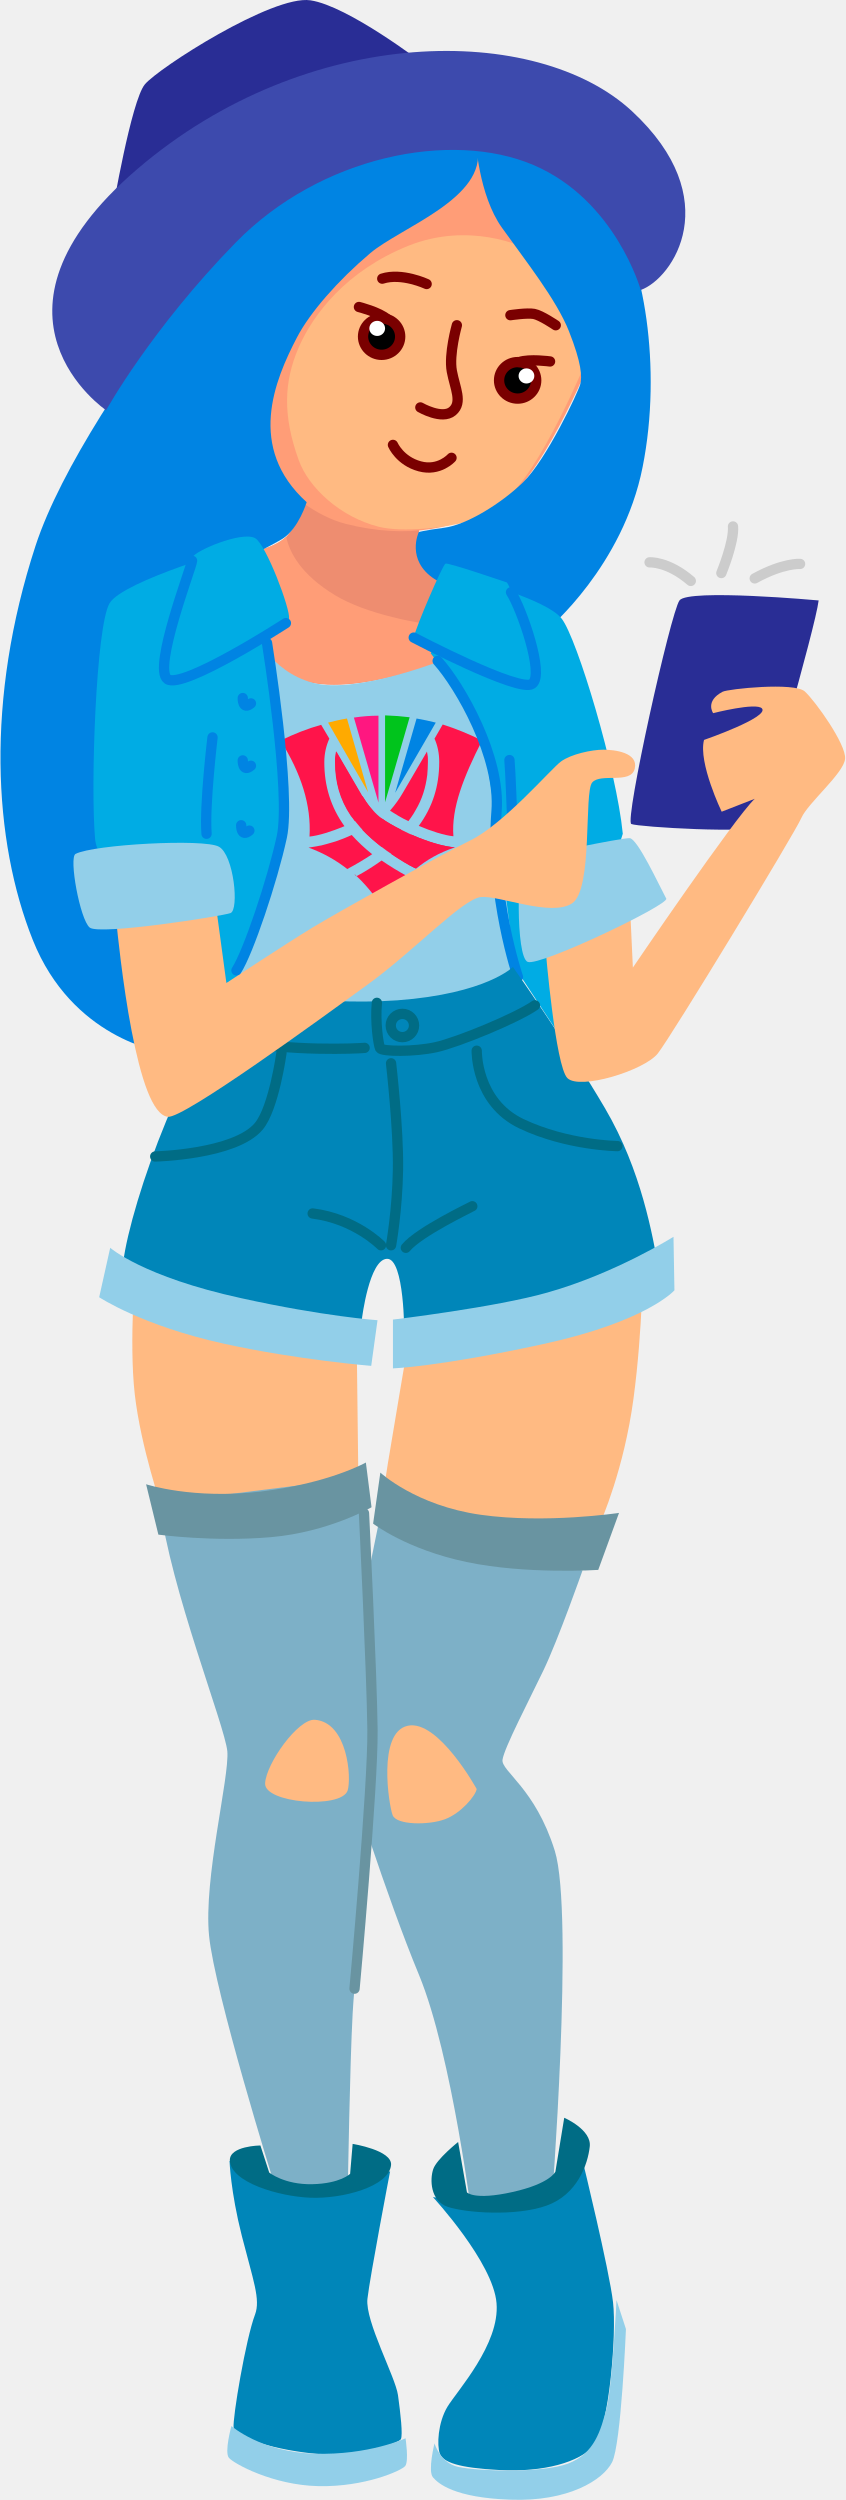
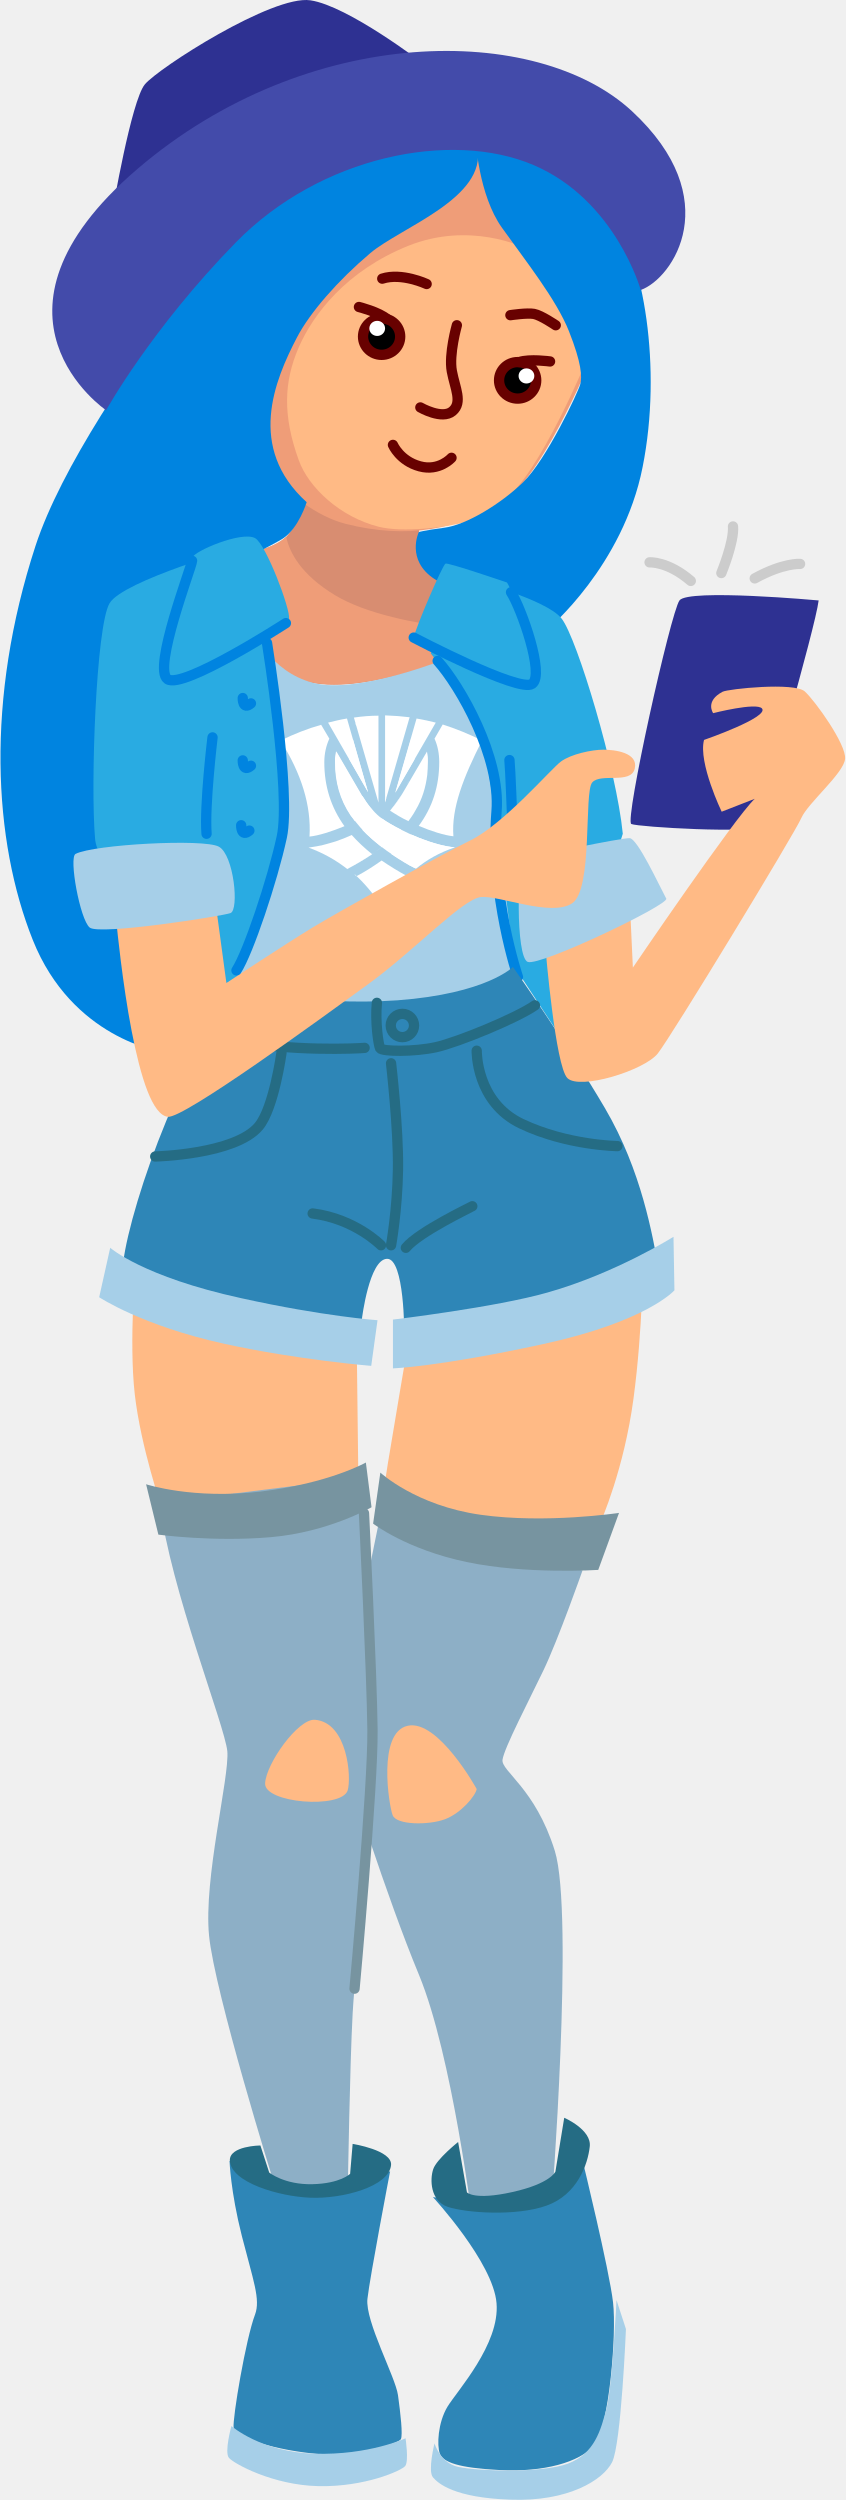
<svg xmlns="http://www.w3.org/2000/svg" version="1.1" id="Layer_1" x="0px" y="0px" viewBox="0 0 268.4 794" style="enable-background:new 0 0 268.4 794;" xml:space="preserve">
  <style type="text/css">
	.st0{fill:none;stroke:#CCCCCC;stroke-width:3.272;stroke-linecap:round;stroke-linejoin:round;stroke-miterlimit:10;}
- 	.st1{fill:#EE8D70;}
- 	.st2{fill:#FF9D77;}
- 	.st3{fill:#FFBA82;}
- 	.st4{fill:none;stroke:#7A0000;stroke-width:3.272;stroke-linecap:round;stroke-linejoin:round;stroke-miterlimit:10;}
- 	.st5{stroke:#7A0000;stroke-width:3.272;stroke-linecap:round;stroke-linejoin:round;stroke-miterlimit:10;}
+ 	.st1{fill:#D88D71;}
+ 	.st2{fill:#EF9D78;}
+ 	.st3{fill:#FFBA85;}
+ 	.st4{fill:none;stroke:#680100;stroke-width:3.272;stroke-linecap:round;stroke-linejoin:round;stroke-miterlimit:10;}
+ 	.st5{stroke:#680100;stroke-width:3.272;stroke-linecap:round;stroke-linejoin:round;stroke-miterlimit:10;}
	.st6{fill:#FFFFFF;}
- 	.st7{fill:#0084E3;}
- 	.st8{fill:none;stroke:#EE8D70;stroke-width:3.272;stroke-linecap:round;stroke-linejoin:round;stroke-miterlimit:10;}
- 	.st9{fill:#292D95;}
- 	.st10{fill:#3D4AAD;}
- 	.st11{fill:#92CFE9;}
- 	.st12{fill:#FF144A;}
- 	.st13{fill:#00C41C;}
- 	.st14{fill:#FF1780;}
- 	.st15{fill:#FFAA00;}
- 	.st16{fill:#00ACE4;}
- 	.st17{fill:none;stroke:#0084E3;stroke-width:3.272;stroke-linecap:round;stroke-linejoin:round;stroke-miterlimit:10;}
- 	.st18{fill:#0086B9;}
- 	.st19{fill:none;stroke:#006C85;stroke-width:3.272;stroke-linecap:round;stroke-linejoin:round;stroke-miterlimit:10;}
- 	.st20{fill:#7DB0C7;}
- 	.st21{fill:#6994A1;}
- 	.st22{fill:#006C85;}
- 	.st23{fill:none;stroke:#6994A1;stroke-width:3.272;stroke-linecap:round;stroke-linejoin:round;stroke-miterlimit:10;}
+ 	.st7{fill:#0084E0;}
+ 	.st8{fill:none;stroke:#D88D71;stroke-width:3.272;stroke-linecap:round;stroke-linejoin:round;stroke-miterlimit:10;}
+ 	.st9{fill:#2E3192;}
+ 	.st10{fill:#434BAA;}
+ 	.st11{fill:#A6CFE8;}
+ 	.st12{fill:#29ABE2;}
+ 	.st13{fill:none;stroke:#0084E0;stroke-width:3.272;stroke-linecap:round;stroke-linejoin:round;stroke-miterlimit:10;}
+ 	.st14{fill:#2E86B7;}
+ 	.st15{fill:none;stroke:#256C84;stroke-width:3.272;stroke-linecap:round;stroke-linejoin:round;stroke-miterlimit:10;}
+ 	.st16{fill:#8DAFC6;}
+ 	.st17{fill:#7794A0;}
+ 	.st18{fill:#256C84;}
+ 	.st19{fill:none;stroke:#7794A0;stroke-width:3.272;stroke-linecap:round;stroke-linejoin:round;stroke-miterlimit:10;}
</style>
  <g>
    <g>
      <path class="st0" d="M239.7,183.7c9.1-5,14.4-4.6,14.4-4.6" />
      <path class="st0" d="M229.1,182c0,0,4.1-9.9,3.7-14.8" />
      <path class="st0" d="M219.4,184.5c-7.3-6.3-13.1-5.9-13.1-5.9" />
      <path class="st1" d="M133.8,164.7c0,0-2,7,0,12.7c2,5.7,10.2,11,10.2,11l0.6,20.1c0,0-32.2,13.6-49.6,7.3    c-17.4-6.3-16.8-40.1-16.8-40.1s9.8-1.3,13.5-6.1c3.7-4.8,6.1-11.4,6.1-11.4L133.8,164.7z" />
      <path class="st2" d="M90.9,170.5c1,4.8,4.5,11.9,15.6,18.6c9.9,5.9,25.4,8.9,37.9,10.4l0.3,8.9c0,0-32.2,13.6-49.6,7.3    c-17.4-6.3-16.8-40.1-16.8-40.1S86.7,174.5,90.9,170.5z" />
      <path class="st2" d="M161.1,158.2c-15.1,10.4-32.2,13-51.2,8.2s-34.8-28.9-34.8-28.9L123,40.4l36.6,1.7L189,111    C189,111,173.3,149.8,161.1,158.2z" />
      <g>
        <path class="st3" d="M120.3,167.3c-12.3-3.1-22.3-12.5-25.4-21.1c-5.2-14.3-4.7-25-0.1-35.7S110,86,129.6,78.1s36.7,0.5,36.7,0.5     l4.2-4.9l16.6,38.8c0,0-15.7,38.8-27.9,47.2c-3.6,2.5-7.4,4.5-11.2,6.1C140.8,167.6,128,169.2,120.3,167.3z" />
      </g>
      <path class="st4" d="M176.5,103.3c0,0-4.7-3.2-6.9-3.6s-7.5,0.4-7.5,0.4" />
      <path class="st4" d="M135.5,90.2c0,0-7.9-3.7-14.1-1.7" />
      <path class="st4" d="M145.1,103.3c0,0-2.6,9.2-1.6,14.6c1,5.4,3.5,9.9,0.2,12.7c-3.3,2.8-10.2-1.2-10.2-1.2" />
      <path class="st4" d="M143.4,145.4c0,0-3.9,4.4-10.1,2.7c-6.3-1.7-8.5-6.8-8.5-6.8" />
      <ellipse class="st5" cx="164.4" cy="120.8" rx="5.9" ry="5.8" />
      <path class="st5" d="M174.7,114.8c0,0-6.5-0.9-9.8,0.2" />
      <ellipse class="st5" cx="121.2" cy="106.9" rx="5.9" ry="5.8" />
      <ellipse class="st6" cx="167.2" cy="119.4" rx="2.5" ry="2.4" />
      <ellipse class="st6" cx="119.8" cy="104.3" rx="2.5" ry="2.4" />
      <path class="st5" d="M114,97.5c0,0,6.4,1.6,9,3.9" />
      <path class="st7" d="M151.1,44.7c0,0,0.9,17.2,8.3,27.6s17.3,22.8,21.3,32.9s4.2,14.4,3.6,16.8c-0.6,2.4-10.8,24.1-18.2,31.2    c-7,6.8-18,13.5-24.9,14.4c-6.9,0.9-8.2,1.4-8.2,1.4s-4.2,8.9,5,14.9c9.2,6,36,15.9,36,15.9s23.9-20,30.1-51.5    c6.3-31.6,0.2-66.8-9.8-80s-13.7-14.2-22.6-18.9C162.9,44.6,151.1,44.7,151.1,44.7z" />
      <path class="st7" d="M151.6,46.9c3.1,16-24.3,25.3-34,33.5c-10.3,8.7-19.2,18.9-23.3,26.8c-7.1,13.6-16,35,3.1,52.3    c0,0-2.5,8.2-7.5,11.5c-5,3.3-53.3,27-53.3,27l14.6,136c0,0-28.3-4.1-40.8-35.5s-15.1-76.2,0.9-125.2    c16.1-49.1,89.1-131.6,89.1-131.6L151.6,46.9z" />
      <path class="st8" d="M204,91.6" />
      <path class="st9" d="M134.3,20.1c0,0-23.7-18.2-35.7-20S50.3,21.6,46,26.8S35.7,67.2,35.7,67.2L134.3,20.1z" />
      <path class="st10" d="M203.5,92.1c0,0-8-28.6-34.1-39.7s-67.6-2.9-94.5,24.6s-41.2,53.3-41.2,53.3s-44.4-30.1,9.9-76.6    s127-46.3,157.1-18.4S213.7,88.5,203.5,92.1z" />
      <path class="st11" d="M170.3,305.6L158,238.1l-16.2-28.9c0,0-28.3,11.4-42.3,7.7S81,200.7,81,200.7l-4.7,27.2l-6.5,93.9    c0,0,37.2,3.4,61.5-0.4C155.5,317.5,170.3,305.6,170.3,305.6z" />
      <g>
        <g>
+           <path class="st6" d="M128.4,273.9c-8-4.7-13.4-9.6-16.9-14.8C115,264.3,120.4,269.2,128.4,273.9z" />
+           <path class="st6" d="M111.8,231.2c-0.4,0.3-0.9,0.6-1.3,1C110.9,231.8,111.4,231.5,111.8,231.2z" />
+           <polygon class="st6" points="144.5,269.1 144.5,269.1 144.5,269.1     " />
+           <path class="st6" d="M131.7,275.7C131.7,275.7,131.7,275.7,131.7,275.7c-1.2-0.6-2.3-1.2-3.3-1.9      C129.5,274.5,130.6,275.1,131.7,275.7C131.7,275.7,131.7,275.7,131.7,275.7z" />
+           <path class="st6" d="M109.9,232.8c-0.4,0.4-0.8,0.8-1.1,1.3C109.1,233.6,109.5,233.2,109.9,232.8z" />
+         </g>
+         <g>
+           <path class="st6" d="M129.9,247.7c0.2-0.5,0.4-1,0.6-1.6C130.3,246.7,130.1,247.2,129.9,247.7z" />
+           <path class="st6" d="M130.8,245c0.1-0.4,0.2-0.8,0.3-1.1C131,244.2,130.9,244.6,130.8,245z" />
+           <path class="st6" d="M129.4,249c0.1-0.3,0.3-0.6,0.4-1C129.6,248.3,129.5,248.7,129.4,249z" />
+           <path class="st6" d="M100.4,269.7c-0.8-0.3-1.6-0.5-2.4-0.6c0,0,0,0,0,0C98.8,269.2,99.6,269.5,100.4,269.7z" />
+           <path class="st6" d="M126.9,264.1c-2.1,2.2-4.6,4.3-7.5,6.3C122.3,268.3,124.8,266.2,126.9,264.1z" />
+           <path class="st6" d="M110.7,275.7C110.7,275.7,110.7,275.7,110.7,275.7c3.3-1.8,6.1-3.5,8.7-5.3      C116.9,272.2,114,274,110.7,275.7z" />
+           <path class="st6" d="M100.6,269.8c-0.1,0-0.2-0.1-0.3-0.1C100.5,269.8,100.6,269.8,100.6,269.8z" />
          <g>
-             <path class="st12" d="M115,263.5c0.4-0.2,0.8-0.4,1.2-0.6c0.6-0.3,1.1-0.6,1.7-0.9c1.2-0.7,2.3-1.4,3.3-2.1       c1.8,1.3,4,2.5,6.2,3.6c-0.2,0.2-0.3,0.3-0.5,0.5c-1.6,1.7-3.5,3.4-5.7,5C118.9,267.2,116.8,265.4,115,263.5z" />
-             <path class="st12" d="M101.5,268.6c0.2,0,0.4-0.1,0.6-0.1c1.1-0.3,2.3-0.6,3.6-1c0.3-0.1,0.7-0.2,1-0.3c1.7-0.6,3.3-1.2,5-2       c1.9,2.1,4,4.1,6.5,6.1c-2.4,1.6-5.1,3.2-7.9,4.7c0.2,0.1,0.3,0.3,0.5,0.4c-4.1-3.3-8.4-5.6-12.8-7.2h0       C99,269,100.2,268.9,101.5,268.6z" />
-             <path class="st12" d="M113.2,278.3c3-1.6,5.6-3.3,8-5c2.5,1.7,5.2,3.4,8.2,5l0.2-0.2c-2.8,2.7-5.4,5.9-8.3,9.9       c-2.7-4.2-5.7-7.6-8.7-10.4C112.7,277.9,113,278.2,113.2,278.3z" />
-             <path class="st12" d="M128.4,273.9c-1.5-0.9-2.9-1.8-4.2-2.7c2.5-2,4.7-4,6.5-6.1c5,2.2,10.2,3.8,13.8,4h0       c-5.2,1.8-9,4-12.5,6.9l0.1-0.1C130.9,275.3,129.5,274.5,128.4,273.9z" />
+             <path class="st6" d="M115,263.5c0.4-0.2,0.8-0.4,1.2-0.6c0.6-0.3,1.1-0.6,1.7-0.9c1.2-0.7,2.3-1.4,3.3-2.1       c1.8,1.3,4,2.5,6.2,3.6c-0.2,0.2-0.3,0.3-0.5,0.5c-1.6,1.7-3.5,3.4-5.7,5C118.9,267.2,116.8,265.4,115,263.5z" />
+             <path class="st6" d="M101.5,268.6c0.2,0,0.4-0.1,0.6-0.1c1.1-0.3,2.3-0.6,3.6-1c0.3-0.1,0.7-0.2,1-0.3c1.7-0.6,3.3-1.2,5-2       c1.9,2.1,4,4.1,6.5,6.1c-2.4,1.6-5.1,3.2-7.9,4.7c0.2,0.1,0.3,0.3,0.5,0.4c-4.1-3.3-8.4-5.6-12.8-7.2h0       C99,269,100.2,268.9,101.5,268.6z" />
+             <path class="st6" d="M113.2,278.3c3-1.6,5.6-3.3,8-5c2.5,1.7,5.2,3.4,8.2,5l0.2-0.2c-2.8,2.7-5.4,5.9-8.3,9.9       c-2.7-4.2-5.7-7.6-8.7-10.4C112.7,277.9,113,278.2,113.2,278.3z" />
+             <path class="st6" d="M128.4,273.9c-1.5-0.9-2.9-1.8-4.2-2.7c2.5-2,4.7-4,6.5-6.1c5,2.2,10.2,3.8,13.8,4h0       c-5.2,1.8-9,4-12.5,6.9l0.1-0.1C130.9,275.3,129.5,274.5,128.4,273.9z" />
          </g>
          <path class="st6" d="M100.6,269.8" />
        </g>
        <g>
-           <path class="st7" d="M125.5,251.8l6.8-23.6c2.2,0.4,4.2,0.8,6.1,1.3L125.5,251.8z" />
+           <path class="st6" d="M125.5,251.8l6.8-23.6c2.2,0.4,4.2,0.8,6.1,1.3L125.5,251.8z" />
          <g>
-             <path class="st12" d="M153.1,235.2c-5.9,11.6-9.8,21.5-9.1,30.4c-2.9-0.3-7-1.6-11-3.3c4.4-6,6.5-12.6,6.5-20.3       c0-2.7-0.5-5.2-1.5-7.4l2.6-4.5C144.7,231.4,148.9,233.1,153.1,235.2z" />
-             <path class="st12" d="M128,251.7l7.6-13c0.1,0.7,0.3,1.4,0.3,2.2c0,0.4,0,0.8,0,1.2c0,1.4-0.1,2.7-0.2,4       c-0.5,4-1.6,7.7-3.7,11.2c-0.2,0.4-0.5,0.8-0.7,1.2c-0.5,0.8-1,1.5-1.6,2.3c-2.1-1-4.1-2.2-5.8-3.3l0.1-0.2       C125.4,255.7,126.8,253.8,128,251.7z" />
+             <path class="st6" d="M131.6,241.3l-6,10.4l4.9-16.9C131.5,236.7,131.8,238.9,131.6,241.3z" />
+             <path class="st6" d="M125.5,255.4c0.1-0.1,2-2.9,2.1-3l0.5-0.8c-1.2,2.1-2.6,4.1-4,5.6L125.5,255.4z" />
+             <path class="st6" d="M153.1,235.2c-5.9,11.6-9.8,21.5-9.1,30.4c-2.9-0.3-7-1.6-11-3.3c4.4-6,6.5-12.6,6.5-20.3       c0-2.7-0.5-5.2-1.5-7.4l2.6-4.5C144.7,231.4,148.9,233.1,153.1,235.2z" />
+             <path class="st6" d="M128,251.7l7.6-13c0.1,0.7,0.3,1.4,0.3,2.2c0,0.4,0,0.8,0,1.2c0,1.4-0.1,2.7-0.2,4       c-0.5,4-1.6,7.7-3.7,11.2c-0.2,0.4-0.5,0.8-0.7,1.2c-0.5,0.8-1,1.5-1.6,2.3c-2.1-1-4.1-2.2-5.8-3.3l0.1-0.2       C125.4,255.7,126.8,253.8,128,251.7z" />
          </g>
        </g>
        <g>
-           <path class="st13" d="M122.3,227.2c2.8,0.1,5.4,0.3,7.8,0.6l-7.8,27" />
+           <path class="st6" d="M122.3,227.2c2.8,0.1,5.4,0.3,7.8,0.6l-7.8,27" />
+           <g>
+             <path class="st6" d="M122.3,254.8l0-0.9c0.1-0.2,0.3-0.3,0.4-0.5L122.3,254.8z" />
+             <path class="st6" d="M122.3,233.9" />
+           </g>
        </g>
        <g>
-           <path class="st14" d="M112.4,227.9c2.7-0.4,5.3-0.6,7.8-0.6l0,27.6L112.4,227.9z" />
+           <path class="st6" d="M112.4,227.9c2.7-0.4,5.3-0.6,7.8-0.6l0,27.6L112.4,227.9z" />
+           <path class="st6" d="M113.5,230.2c-0.1,0.1-0.3,0.2-0.4,0.2l-0.2-0.6h1.5C114.1,229.9,113.8,230,113.5,230.2z" />
        </g>
        <g>
-           <path class="st15" d="M104.2,229.5c2-0.5,4.1-1,6-1.3l6.7,23.4L104.2,229.5z" />
+           <path class="st6" d="M104.2,229.5c2-0.5,4.1-1,6-1.3l6.7,23.4L104.2,229.5z" />
          <g>
-             <path class="st12" d="M115.6,253.6c0.9,1.5,1.9,2.8,2.9,3.9c-1.7,1.2-3.7,2.3-5.8,3.3c-0.4-0.6-0.9-1.2-1.3-1.7       c-3.5-5.2-5-10.8-5-17c0-0.4,0-0.8,0-1.2c0.1-0.8,0.2-1.5,0.3-2.2l8.2,14.1C115.1,252.7,115.3,253.1,115.6,253.6z" />
-             <path class="st12" d="M89.1,235.2c4.3-2.1,8.6-3.8,12.9-5l2.6,4.4c-1,2.2-1.6,4.7-1.6,7.5c0,7.6,2.1,14.3,6.4,20.3       c-4.1,1.7-8.2,3-11.1,3.3C98.9,255.8,95.7,245.7,89.1,235.2z" />
+             <path class="st6" d="M115.6,253.6c0.9,1.5,1.9,2.8,2.9,3.9c-1.7,1.2-3.7,2.3-5.8,3.3c-0.4-0.6-0.9-1.2-1.3-1.7       c-3.5-5.2-5-10.8-5-17c0-0.4,0-0.8,0-1.2c0.1-0.8,0.2-1.5,0.3-2.2l8.2,14.1C115.1,252.7,115.3,253.1,115.6,253.6z" />
+             <path class="st6" d="M89.1,235.2c4.3-2.1,8.6-3.8,12.9-5l2.6,4.4c-1,2.2-1.6,4.7-1.6,7.5c0,7.6,2.1,14.3,6.4,20.3       c-4.1,1.7-8.2,3-11.1,3.3C98.9,255.8,95.7,245.7,89.1,235.2z" />
            <g>
-               <path class="st12" d="M115.5,253.4c1.8,2.9,3.9,5.2,5.7,6.5c6.8,4.7,17.3,8.8,23.2,9.2c0,0,0,0,0,0c-4.2,0.8-8.4,3.3-12.7,6.6        c0,0,0,0,0,0c-1.2-0.6-2.3-1.2-3.3-1.9c-8-4.7-13.4-9.6-16.9-14.8c-3.5-5.2-5-10.8-5-17c0-0.4,0-0.8,0-1.2        c0.1-0.8,0.2-1.5,0.3-2.2l8.2,14.1C115,252.7,115.2,253,115.5,253.4z" />
+               <path class="st6" d="M112.1,234.8l4.8,16.8l-6-10.5l0,0C110.7,238.8,111,236.6,112.1,234.8z" />
+               <path class="st6" d="M115.5,253.4c1.8,2.9,3.9,5.2,5.7,6.5c6.8,4.7,17.3,8.8,23.2,9.2c0,0,0,0,0,0c-4.2,0.8-8.4,3.3-12.7,6.6        c0,0,0,0,0,0c-1.2-0.6-2.3-1.2-3.3-1.9c-8-4.7-13.4-9.6-16.9-14.8c-3.5-5.2-5-10.8-5-17c0-0.4,0-0.8,0-1.2        c0.1-0.8,0.2-1.5,0.3-2.2l8.2,14.1C115,252.7,115.2,253,115.5,253.4z" />
            </g>
          </g>
        </g>
      </g>
-       <path class="st16" d="M149.1,184c0,0,24.4,6.2,29.3,12.5c4.9,6.3,17.4,47.9,19.4,68.3l-20.1,64l-14.2-21.6c0,0-8.4-70.4-11.4-77.2    c-3-6.8-15.3-22.5-15.3-22.5L149.1,184z" />
-       <path class="st16" d="M76,308.8c0,0,11-25.3,13-41c2.2-17.5-1.4-54.2-5.2-68.2c-3.8-14-7-25.9-7-25.9s-37.8,10.7-42,17.9    c-4.3,7.2-6.1,58.1-4.6,74.8c1.5,16.7,37.4,12.1,37.4,12.1l3,40.6L76,308.8z" />
-       <path class="st16" d="M161,185c0,0-18.7-6.4-19.5-6c-0.9,0.3-9.5,20.3-10.1,23.5c-0.7,3.2,36.9,17.2,39,14.3    C172.5,213.9,162.5,186.7,161,185z" />
-       <path class="st16" d="M81,170.9c-4.3-2.3-19.5,4.2-19.9,6.2c-0.4,2-10.3,35.9-7.9,38.6c2.5,2.6,38.2-16.4,38.6-19.2    C92.3,193.6,84.5,172.8,81,170.9z" />
-       <path class="st17" d="M139,209.9c7.1,7.9,20.1,30.5,18.7,47.8c-2.1,26.5,6.8,52.6,6.8,52.6" />
-       <path class="st17" d="M161.8,241.4c0.3,2.7,0.9,19.4,0.9,19.4" />
+       <path class="st12" d="M149.1,184c0,0,24.4,6.2,29.3,12.5c4.9,6.3,17.4,47.9,19.4,68.3l-20.1,64l-14.2-21.6c0,0-8.4-70.4-11.4-77.2    c-3-6.8-15.3-22.5-15.3-22.5L149.1,184z" />
+       <path class="st12" d="M76,308.8c0,0,11-25.3,13-41c2.2-17.5-1.4-54.2-5.2-68.2c-3.8-14-7-25.9-7-25.9s-37.8,10.7-42,17.9    c-4.3,7.2-6.1,58.1-4.6,74.8c1.5,16.7,37.4,12.1,37.4,12.1l3,40.6L76,308.8z" />
+       <path class="st12" d="M161,185c0,0-18.7-6.4-19.5-6c-0.9,0.3-9.5,20.3-10.1,23.5c-0.7,3.2,36.9,17.2,39,14.3    C172.5,213.9,162.5,186.7,161,185z" />
+       <path class="st12" d="M81,170.9c-4.3-2.3-19.5,4.2-19.9,6.2c-0.4,2-10.3,35.9-7.9,38.6c2.5,2.6,38.2-16.4,38.6-19.2    C92.3,193.6,84.5,172.8,81,170.9z" />
+       <path class="st13" d="M139,209.9c7.1,7.9,20.1,30.5,18.7,47.8c-2.1,26.5,6.8,52.6,6.8,52.6" />
+       <path class="st13" d="M161.8,241.4c0.3,2.7,0.9,19.4,0.9,19.4" />
      <path class="st3" d="M129.1,429.6c0,0-3.9,23-5.9,35.1s-2.1,15.8-2.1,15.8s23.1,9.6,38.6,9s30.2-4.3,30.7-5.3    c0.5-1,7.8-17.6,10.8-40c3-22.4,3-44.3,3-44.3L129.1,429.6z" />
      <path class="st3" d="M113.3,426.9l0.5,41.9c0,0-18,8.8-28.7,11S51.4,479,51.4,479s-6.7-19.5-8.6-36.2s0.3-41.9,0.3-41.9    L113.3,426.9z" />
-       <path class="st18" d="M209.2,402.9c-2-10.4-5.3-30.9-17.1-51c-11.8-20.1-29.2-44.8-29.2-44.8s-8.3,8.5-36.7,10.6    c-28.4,2-51.6-4.1-51.6-4.1S59.9,338.8,52.8,356c-7.2,17.4-12.5,35.4-13.7,45.1c-1.2,9.7,75.8,18.9,75.8,18.1    c0.1-0.8,2.4-19.2,8-19.4c5.6-0.2,5.5,23.9,5.5,23.9L209.2,402.9z" />
-       <path class="st19" d="M124.2,337.7c0,0,2.4,20.8,2.2,33.7s-2.2,24.1-2.2,24.1" />
-       <path class="st19" d="M150,383.1c-0.6,0.4-16.9,8.1-21.1,13.2" />
-       <path class="st19" d="M121,395.5c0,0-8.2-8.4-21.7-10.1" />
-       <path class="st19" d="M169.9,319.3c-5.7,4-24.6,11.8-31.5,13.3s-17.1,1.4-17.7,0.3c-0.5-1.1-1.6-8.4-1-14.4" />
-       <path class="st19" d="M115.8,332.8c-1.5,0.2-24.9,1.3-41.2-2.6" />
-       <ellipse class="st19" cx="127.8" cy="325.7" rx="3.7" ry="3.7" />
-       <path class="st19" d="M151.4,333.7c0,0-0.3,16.3,14.2,23.2c14.5,6.9,30.5,7.1,30.5,7.1" />
-       <path class="st19" d="M89.4,334.4c0,0-2.4,17.5-7.2,23.3c-7.5,9-32.9,9.6-32.9,9.6" />
+       <path class="st14" d="M209.2,402.9c-2-10.4-5.3-30.9-17.1-51c-11.8-20.1-29.2-44.8-29.2-44.8s-8.3,8.5-36.7,10.6    c-28.4,2-51.6-4.1-51.6-4.1S59.9,338.8,52.8,356c-7.2,17.4-12.5,35.4-13.7,45.1c-1.2,9.7,75.8,18.9,75.8,18.1    c0.1-0.8,2.4-19.2,8-19.4c5.6-0.2,5.5,23.9,5.5,23.9L209.2,402.9z" />
+       <path class="st15" d="M124.2,337.7c0,0,2.4,20.8,2.2,33.7s-2.2,24.1-2.2,24.1" />
+       <path class="st15" d="M150,383.1c-0.6,0.4-16.9,8.1-21.1,13.2" />
+       <path class="st15" d="M121,395.5c0,0-8.2-8.4-21.7-10.1" />
+       <path class="st15" d="M169.9,319.3c-5.7,4-24.6,11.8-31.5,13.3s-17.1,1.4-17.7,0.3c-0.5-1.1-1.6-8.4-1-14.4" />
+       <path class="st15" d="M115.8,332.8c-1.5,0.2-24.9,1.3-41.2-2.6" />
+       <ellipse class="st15" cx="127.8" cy="325.7" rx="3.7" ry="3.7" />
+       <path class="st15" d="M151.4,333.7c0,0-0.3,16.3,14.2,23.2c14.5,6.9,30.5,7.1,30.5,7.1" />
+       <path class="st15" d="M89.4,334.4c0,0-2.4,17.5-7.2,23.3c-7.5,9-32.9,9.6-32.9,9.6" />
      <path class="st11" d="M213.9,392.8l0.3,17c0,0-8.6,9.9-41.8,17.1c-33.1,7.2-47.6,7.7-47.6,7.7l0-15.5c0,0,32.7-3.9,49.1-8.6    C195.5,404.4,213.9,392.8,213.9,392.8z" />
      <path class="st11" d="M119.9,419.3l-2,14.5c0,0-23.4-1.9-46.6-7c-26.1-5.7-39.8-14.8-39.8-14.8l3.5-15.7c0,0,10.4,9.2,41.6,16    C102.8,418.1,119.9,419.3,119.9,419.3z" />
      <path class="st9" d="M260,190.7c0,0-41.5-3.8-44.2,0c-2.8,3.9-17.5,70-15.3,71s39.3,3.1,40.1,0.7S259,199.3,260,190.7z" />
      <path class="st3" d="M200.2,290.1l0.8,17.2c0,0,32.1-47.3,38.7-53.6l-10.5,4.1c0,0-7.5-15.6-5.6-22.8c0,0,20.8-7.2,18.4-10    c-1.8-2-15.5,1.5-15.5,1.5s-2.7-3.8,3-6.8c1.7-0.9,22.8-3.1,26.1-0.1c3.3,3,13.2,16.8,12.8,21.4s-11.8,14-13.9,18.8    c-2,4.7-41.3,69.4-45.6,74.8s-24.8,11.7-28.7,7.8c-3.8-3.8-6.9-40.6-6.9-40.6L200.2,290.1z" />
      <path class="st11" d="M167.6,305.5c3.9,1.5,45-18.2,44-20.1c-2.4-4.5-9.1-19-11.6-19.2c-2.5-0.2-30.9,5.9-33.3,6.2    C164.2,272.8,163.7,304,167.6,305.5z" />
      <path class="st3" d="M37.1,294.1c0,0,1.8,18.4,4.7,33.3c2.9,14.9,6.6,26.7,11.5,27.3c4.9,0.7,49-31.5,63.6-42.1    c14.6-10.6,29.9-27,35.8-27.7c5.8-0.6,22.3,6.4,29,2c6.7-4.4,3.7-35.4,6.4-38.4c2.7-3.1,12.3,0.7,13.5-4.4c1.2-5.1-6.4-6-10-6    s-10.3,1.4-13.5,3.8s-18.1,19.8-28.7,25s-42.4,23-50,27.6c-9.5,5.8-27.5,17.7-27.5,17.7l-3.8-28.1L37.1,294.1z" />
      <path class="st11" d="M24,271.2c-2.2,1.1,1.4,20.9,4.5,23.4s41.9-3.6,44.7-4.6c2.8-1,1.1-18.5-3.7-21.1    C64.8,266.3,29.8,268.2,24,271.2z" />
-       <path class="st20" d="M185,498.8c0,0-7.7,21.9-12.4,31.7s-12.5,24.7-13,28.4c-0.5,3.6,10.4,9,16.6,28.9    c6.2,19.9-1.1,113.9-1.1,113.9l-24.9,4.8c0,0-6.6-53.8-17.1-79.2c-10.5-25.3-22.8-64.7-22.8-64.7s-1.9-9.3-0.4-23.5    c1.6-14.2,11.4-60.2,11.4-60.2L185,498.8z" />
-       <path class="st20" d="M114.4,469.3c0,0,3.9,48.7,3.8,80.2c-0.1,31.5-5.3,73.5-6.2,90s-1.5,54.2-1.5,54.2l-11.8,8.3L86.9,693    c0,0-18.7-60.1-20.5-78.2c-1.8-18.1,6.5-50.3,5.8-58.6c-0.8-8.2-18.1-51.5-21.5-78.9L114.4,469.3z" />
-       <path class="st21" d="M196.6,480.5l-6.6,18.1c0,0-22.8,1.5-41.8-2.5c-19.1-4-29.7-12.2-29.7-12.2l2.3-16.2    c0,0,11.3,10.5,31.9,13.4S196.6,480.5,196.6,480.5z" />
-       <path class="st21" d="M116.2,464.5c0,0-11.7,6.6-33.3,9.2c-21.6,2.6-36.5-2.3-36.5-2.3l3.9,16c0,0,17.5,2.4,35.8,0.8    s31.9-9.5,31.9-9.5L116.2,464.5z" />
+       <path class="st16" d="M185,498.8c0,0-7.7,21.9-12.4,31.7s-12.5,24.7-13,28.4c-0.5,3.6,10.4,9,16.6,28.9    c6.2,19.9-1.1,113.9-1.1,113.9l-24.9,4.8c0,0-6.6-53.8-17.1-79.2c-10.5-25.3-22.8-64.7-22.8-64.7s-1.9-9.3-0.4-23.5    c1.6-14.2,11.4-60.2,11.4-60.2L185,498.8z" />
+       <path class="st16" d="M114.4,469.3c0,0,3.9,48.7,3.8,80.2c-0.1,31.5-5.3,73.5-6.2,90s-1.5,54.2-1.5,54.2l-11.8,8.3L86.9,693    c0,0-18.7-60.1-20.5-78.2c-1.8-18.1,6.5-50.3,5.8-58.6c-0.8-8.2-18.1-51.5-21.5-78.9L114.4,469.3z" />
+       <path class="st17" d="M196.6,480.5l-6.6,18.1c0,0-22.8,1.5-41.8-2.5c-19.1-4-29.7-12.2-29.7-12.2l2.3-16.2    c0,0,11.3,10.5,31.9,13.4S196.6,480.5,196.6,480.5z" />
+       <path class="st17" d="M116.2,464.5c0,0-11.7,6.6-33.3,9.2c-21.6,2.6-36.5-2.3-36.5-2.3l3.9,16c0,0,17.5,2.4,35.8,0.8    s31.9-9.5,31.9-9.5L116.2,464.5z" />
      <path class="st3" d="M151.4,568.2c0,0-12.2-22.2-21.9-20.1s-6,25.3-4.8,28.4c1.2,3.2,11.5,3.2,16.6,1.3S151,570.4,151.4,568.2z" />
      <path class="st3" d="M100,546.2c-5.3-0.4-15.5,13.9-15.8,20.2c-0.3,6.3,24.1,8.2,26.2,2.3C111.7,564.6,110.4,547,100,546.2z" />
-       <path class="st18" d="M185.1,686.5c0,0,8.4,34.4,9.6,44.7c1.2,10.3-1.3,39.7-5.9,45.3c-4.6,5.6-16.4,8.7-29.9,8    c-13.5-0.7-18.1-2.5-19.2-5.2c-1-2.7-0.6-9.9,2.4-14.9c3.1-5.1,16.7-19.9,15.6-32.9c-1-12.9-20.2-33.7-20.2-33.7l21.6,2.9    l20.3-6.2L185.1,686.5z" />
-       <path class="st18" d="M123.9,689.6c0,0-6.4,33.4-7.2,40.5c-0.8,7.1,8.9,24.8,9.7,30.6c0.8,5.8,1.6,12.8,0.9,14    c-0.7,1.2-12.8,5.7-26.1,4.7c-13.3-1.1-26.6-5.2-27-8.3c-0.4-3.1,3.9-28.4,6.8-36c1.8-4.8-0.6-10.9-4.2-25    c-3.6-14.2-3.9-23.8-3.9-23.8l13.9,6.8l19.8,1.8L123.9,689.6z" />
-       <path class="st22" d="M179.2,672.6c0,0,8.8,3.8,8.1,9.2c-0.6,5.5-3.9,15.2-13.7,18.7c-9.8,3.5-25.7,2.3-31.4,0.4    c-5.6-1.9-5.7-8.8-4.6-12c1.1-3.2,7.9-8.6,7.9-8.6l2.8,16c0,0,2.3,2.6,14.4-0.1c12.2-2.7,13.7-6.5,13.7-6.5L179.2,672.6z" />
-       <path class="st22" d="M112,680.9c0,0,12.6,2,12.2,6.7c-0.6,6.9-15.5,10.8-25.6,10.4s-25.3-4.9-25.6-11.8c-0.2-4.7,9.7-4.8,9.7-4.8    l2.8,8.6c0,0,4.8,3.9,13.7,3.7s12-3.3,12-3.3L112,680.9z" />
+       <path class="st14" d="M185.1,686.5c0,0,8.4,34.4,9.6,44.7c1.2,10.3-1.3,39.7-5.9,45.3c-4.6,5.6-16.4,8.7-29.9,8    c-13.5-0.7-18.1-2.5-19.2-5.2c-1-2.7-0.6-9.9,2.4-14.9c3.1-5.1,16.7-19.9,15.6-32.9c-1-12.9-20.2-33.7-20.2-33.7l21.6,2.9    l20.3-6.2L185.1,686.5z" />
+       <path class="st14" d="M123.9,689.6c0,0-6.4,33.4-7.2,40.5c-0.8,7.1,8.9,24.8,9.7,30.6c0.8,5.8,1.6,12.8,0.9,14    c-0.7,1.2-12.8,5.7-26.1,4.7c-13.3-1.1-26.6-5.2-27-8.3c-0.4-3.1,3.9-28.4,6.8-36c1.8-4.8-0.6-10.9-4.2-25    c-3.6-14.2-3.9-23.8-3.9-23.8l13.9,6.8l19.8,1.8L123.9,689.6z" />
+       <path class="st18" d="M179.2,672.6c0,0,8.8,3.8,8.1,9.2c-0.6,5.5-3.9,15.2-13.7,18.7c-9.8,3.5-25.7,2.3-31.4,0.4    c-5.6-1.9-5.7-8.8-4.6-12c1.1-3.2,7.9-8.6,7.9-8.6l2.8,16c0,0,2.3,2.6,14.4-0.1c12.2-2.7,13.7-6.5,13.7-6.5L179.2,672.6z" />
+       <path class="st18" d="M112,680.9c0,0,12.6,2,12.2,6.7c-0.6,6.9-15.5,10.8-25.6,10.4s-25.3-4.9-25.6-11.8c-0.2-4.7,9.7-4.8,9.7-4.8    l2.8,8.6c0,0,4.8,3.9,13.7,3.7s12-3.3,12-3.3L112,680.9z" />
      <path class="st11" d="M195.8,730.5l3,9.2c0,0-1.5,36.6-4.4,42.3c-2.9,5.7-14,12.6-32.3,11.9c-17.7-0.6-22.9-5.1-24.6-7.1    c-1.7-2,0.5-10.8,0.5-10.8s1.8,6.3,7.6,7.5c5.9,1.3,26.6,2.1,34.9-1.1c8.3-3.2,10.3-10.4,12.2-17.8    C194.5,757.3,195.8,730.5,195.8,730.5z" />
      <path class="st11" d="M128.8,774.4c0,0,1.1,7.2-0.1,8.8c-1.2,1.5-12.9,6.7-27.5,6.4c-14.6-0.3-27-7.2-28.5-9s0.8-10.1,0.8-10.1    s9.4,8.3,26.5,8.8S128.8,774.4,128.8,774.4z" />
-       <path class="st17" d="M131.4,202.5c0,0,33.5,17.6,37.6,14.7s-3.5-24.2-6.7-29.1" />
-       <path class="st17" d="M90.8,197.9c0,0-32.8,21.2-37.6,17.8c-4.8-3.4,7.7-35.7,7.8-37.6" />
-       <path class="st17" d="M84.8,204.2c0,0,7.7,47.7,4.7,61.6c-3,13.9-10.7,36.7-14.4,42.4" />
-       <path class="st17" d="M67.5,234.2c0,0-2.6,21.6-1.9,30.6" />
-       <path class="st17" d="M79.7,223.4c-2.7,2.3-2.6-1.7-2.6-1.7" />
-       <path class="st17" d="M79.7,243.2c-2.7,2.3-2.6-1.7-2.6-1.7" />
-       <path class="st17" d="M79.2,263.8c-2.7,2.3-2.6-1.7-2.6-1.7" />
-       <path class="st23" d="M115.6,480.6c0,0,2.5,50.9,2.7,68.8c0.2,18-5.7,82.2-5.7,82.2" />
+       <path class="st13" d="M131.4,202.5c0,0,33.5,17.6,37.6,14.7s-3.5-24.2-6.7-29.1" />
+       <path class="st13" d="M90.8,197.9c0,0-32.8,21.2-37.6,17.8c-4.8-3.4,7.7-35.7,7.8-37.6" />
+       <path class="st13" d="M84.8,204.2c0,0,7.7,47.7,4.7,61.6c-3,13.9-10.7,36.7-14.4,42.4" />
+       <path class="st13" d="M67.5,234.2c0,0-2.6,21.6-1.9,30.6" />
+       <path class="st13" d="M79.7,223.4c-2.7,2.3-2.6-1.7-2.6-1.7" />
+       <path class="st13" d="M79.7,243.2c-2.7,2.3-2.6-1.7-2.6-1.7" />
+       <path class="st13" d="M79.2,263.8c-2.7,2.3-2.6-1.7-2.6-1.7" />
+       <path class="st19" d="M115.6,480.6c0,0,2.5,50.9,2.7,68.8c0.2,18-5.7,82.2-5.7,82.2" />
    </g>
  </g>
</svg>
